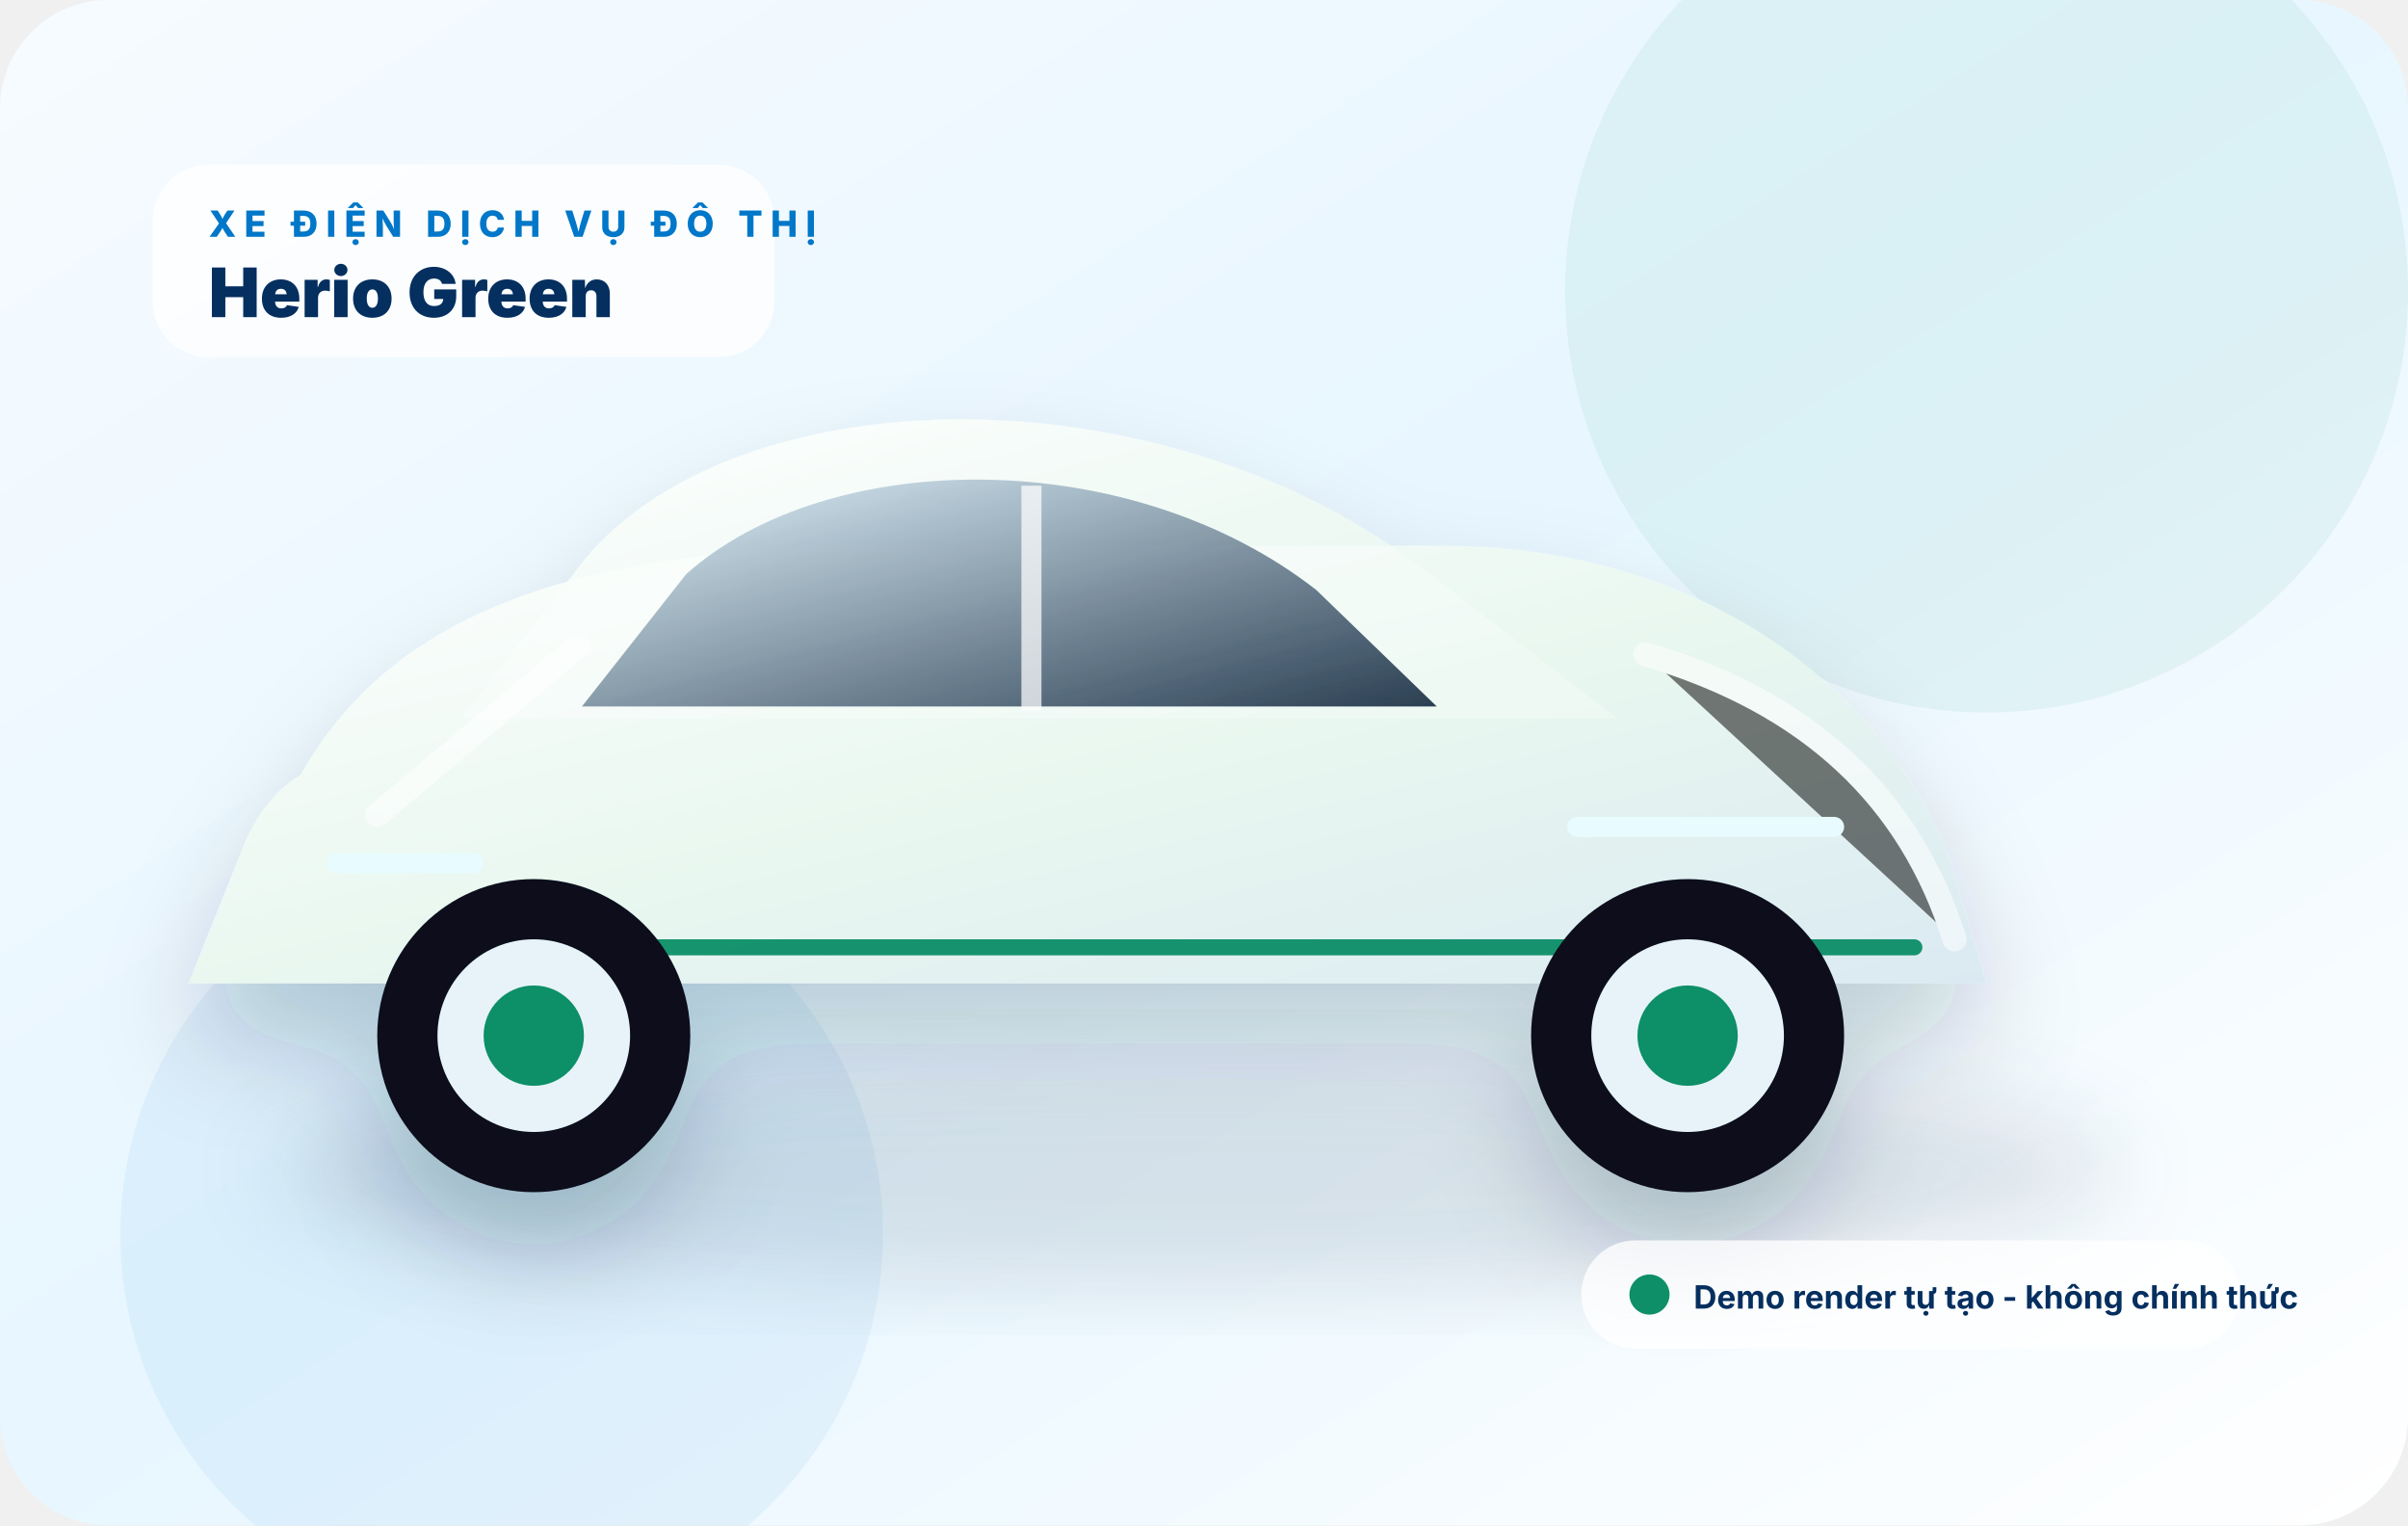
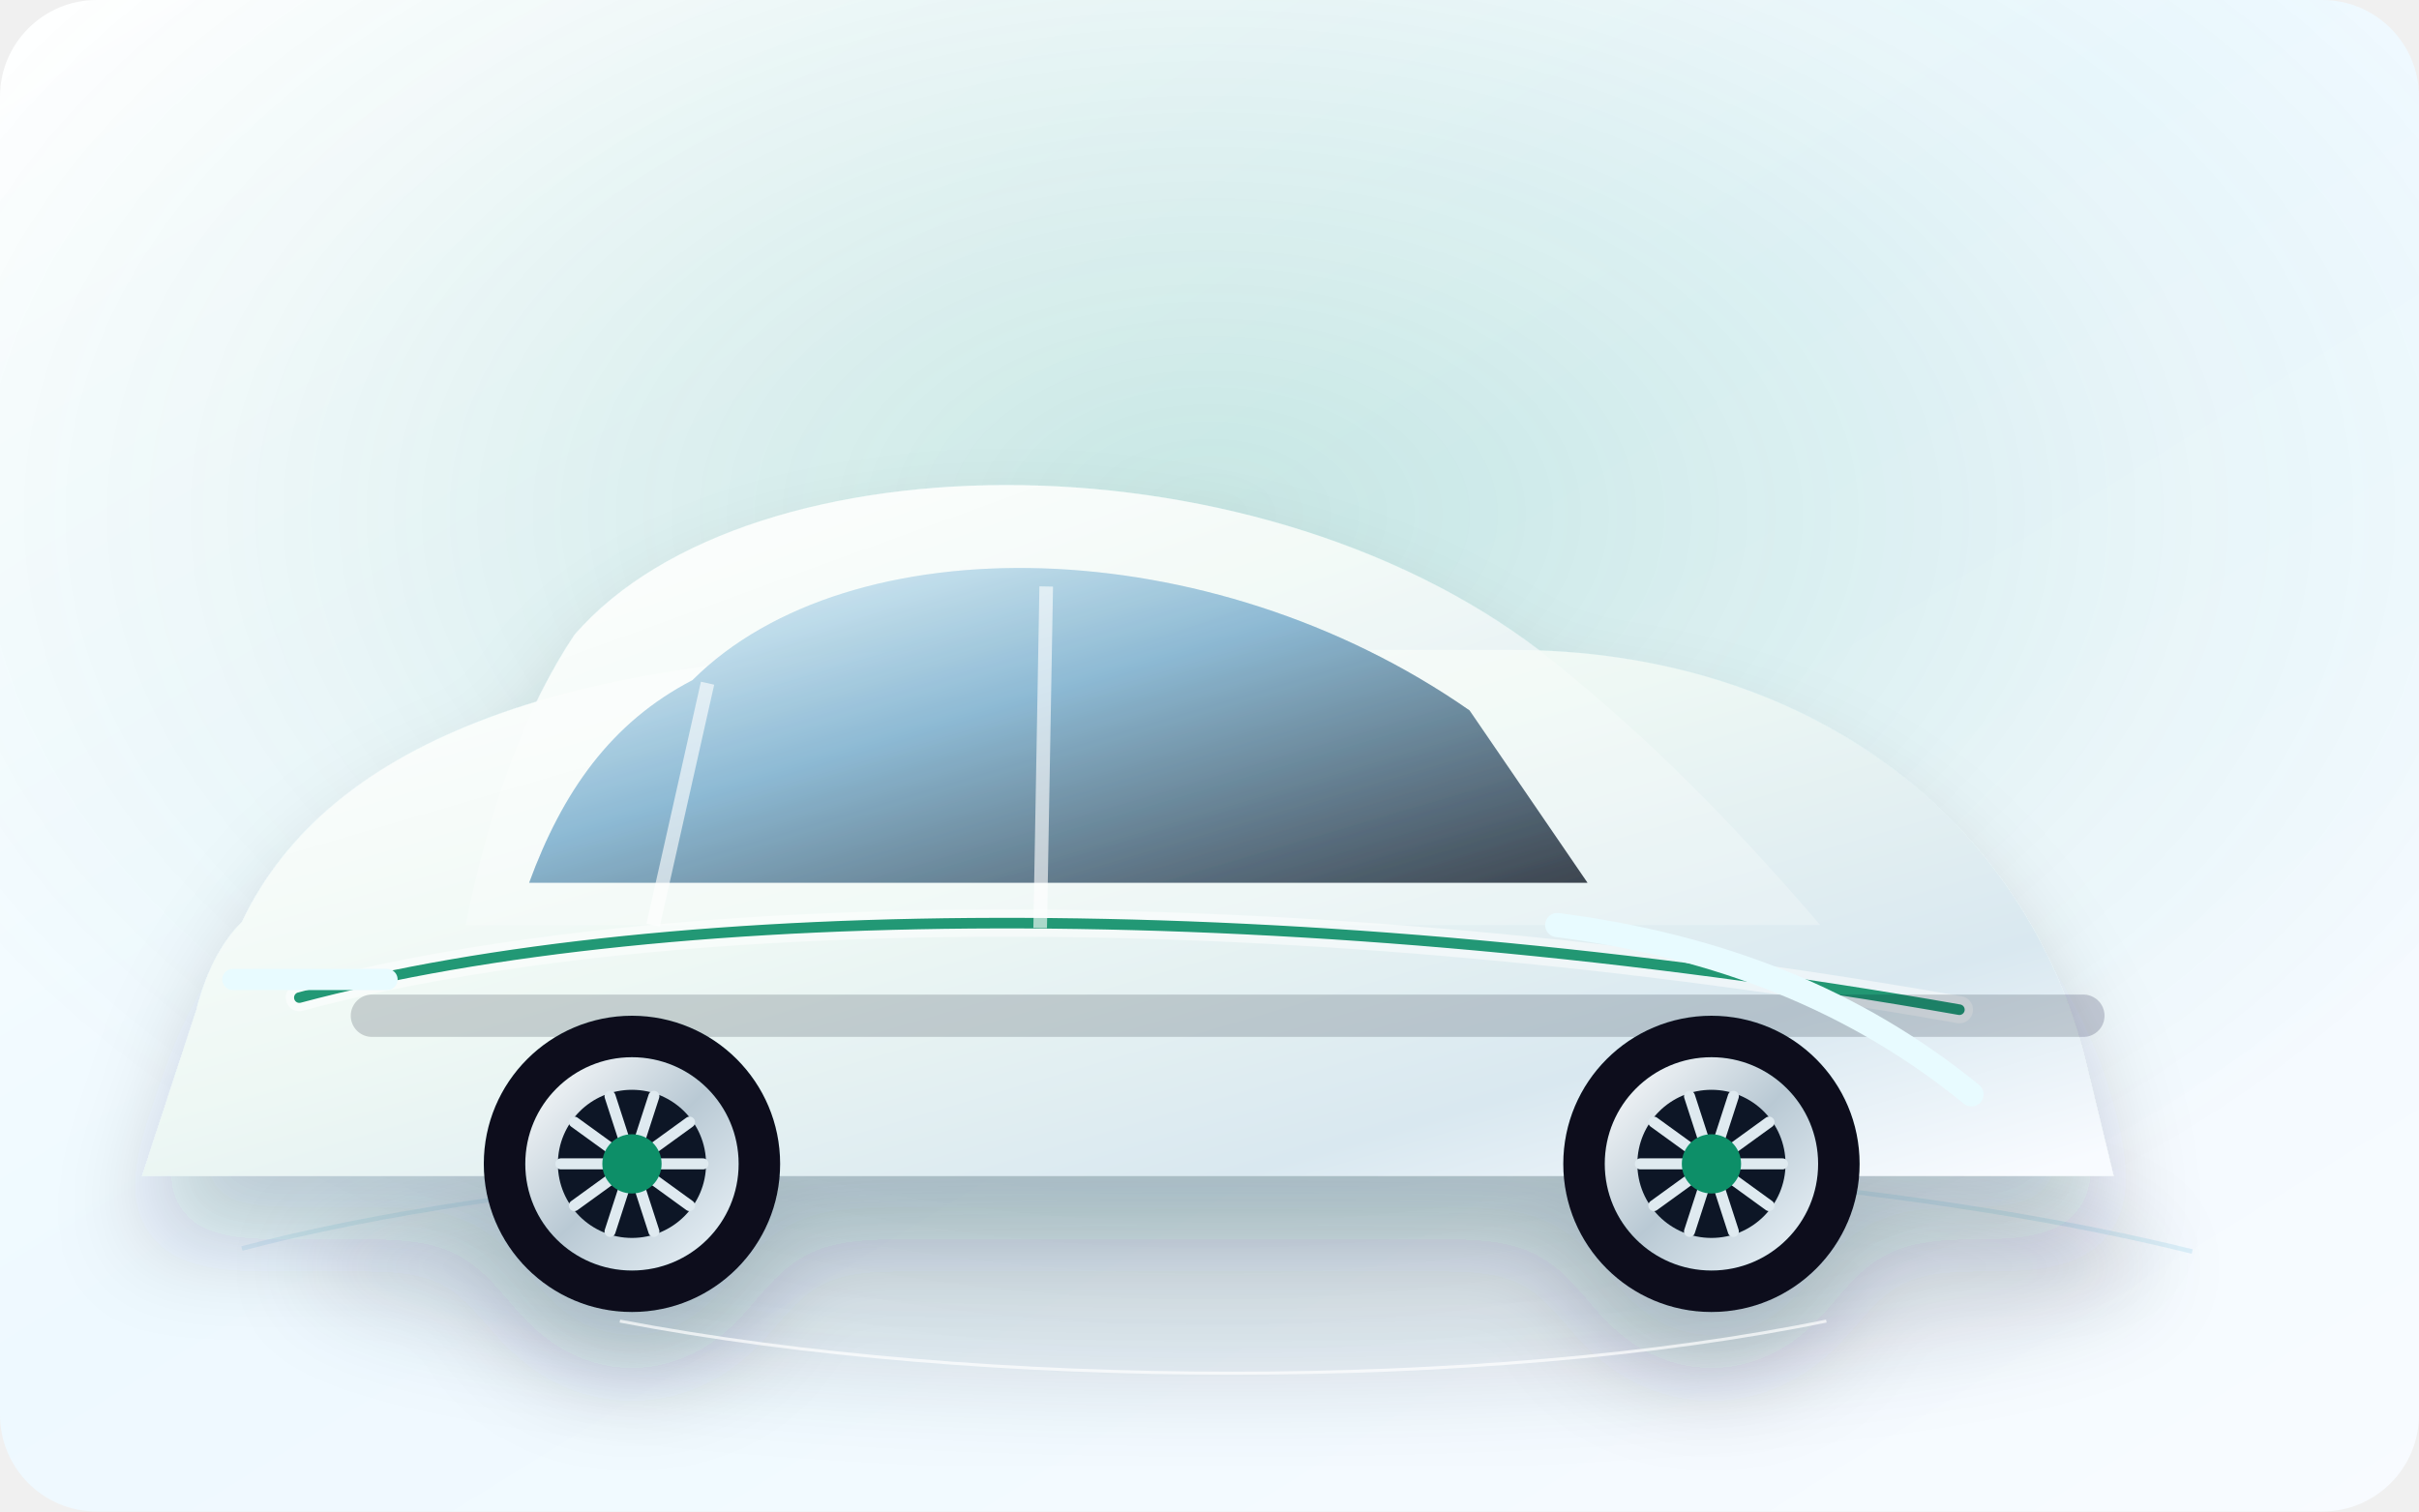
- <svg xmlns="http://www.w3.org/2000/svg" width="1200" height="760" viewBox="0 0 1200 760" role="img" aria-labelledby="title_herio_green desc_herio_green">
+ <svg xmlns="http://www.w3.org/2000/svg" width="1600" height="1000" viewBox="0 0 1600 1000" role="img" aria-labelledby="title_herio_green desc_herio_green">
  <defs>
    <linearGradient id="bg_herio_green" x1="0" y1="0" x2="1" y2="1">
-       <stop offset="0%" stop-color="#f7fbff" />
-       <stop offset="48%" stop-color="#e7f6ff" />
-       <stop offset="100%" stop-color="#ffffff" />
+       <stop offset="0%" stop-color="#ffffff" />
+       <stop offset="46%" stop-color="#eef9ff" />
+       <stop offset="100%" stop-color="#f8fbff" />
    </linearGradient>
-     <linearGradient id="paint_herio_green" x1="0" y1="0" x2="1" y2="1">
+     <radialGradient id="halo_herio_green" cx="50%" cy="34%" r="58%">
+       <stop offset="0%" stop-color="#0f8f68" stop-opacity="0.18" />
+       <stop offset="70%" stop-color="#0f8f68" stop-opacity="0.04" />
+       <stop offset="100%" stop-color="#0f8f68" stop-opacity="0" />
+     </radialGradient>
+     <linearGradient id="paint_herio_green" x1="0" y1="0.05" x2="1" y2="0.95">
      <stop offset="0%" stop-color="#ffffff" />
-       <stop offset="52%" stop-color="#e8f7ef" />
-       <stop offset="100%" stop-color="#dbeaf2" />
+       <stop offset="42%" stop-color="#eef8f4" />
+       <stop offset="78%" stop-color="#d9e8f0" />
+       <stop offset="100%" stop-color="#f8fbff" />
    </linearGradient>
    <linearGradient id="glass_herio_green" x1="0" y1="0" x2="1" y2="1">
-       <stop offset="0%" stop-color="#dff4ff" />
-       <stop offset="100%" stop-color="#0b2239" />
+       <stop offset="0%" stop-color="#e9fbff" />
+       <stop offset="44%" stop-color="#6ea6c8" />
+       <stop offset="100%" stop-color="#07111e" />
+     </linearGradient>
+     <linearGradient id="rim_herio_green" x1="0" y1="0" x2="1" y2="1">
+       <stop offset="0%" stop-color="#ffffff" />
+       <stop offset="50%" stop-color="#b9c9d4" />
+       <stop offset="100%" stop-color="#eef6fb" />
    </linearGradient>
    <filter id="shadow_herio_green" x="-20%" y="-20%" width="140%" height="150%">
-       <feDropShadow dx="0" dy="30" stdDeviation="26" flood-color="#08213b" flood-opacity="0.20" />
+       <feDropShadow dx="0" dy="42" stdDeviation="32" flood-color="#08213b" flood-opacity="0.22" />
    </filter>
-     <filter id="soft_herio_green" x="-20%" y="-20%" width="140%" height="140%">
-       <feGaussianBlur stdDeviation="22" />
+     <filter id="floor_herio_green" x="-20%" y="-30%" width="140%" height="160%">
+       <feGaussianBlur stdDeviation="28" />
    </filter>
  </defs>
-   <rect width="1200" height="760" rx="54" fill="url(#bg_herio_green)" />
-   <circle cx="990" cy="145" r="210" fill="#0f8f68" opacity="0.07" />
-   <circle cx="250" cy="615" r="190" fill="#0077c8" opacity="0.06" />
-   <ellipse cx="596" cy="584" rx="462" ry="58" fill="#072a4a" opacity="0.12" filter="url(#soft_herio_green)" />
+   <rect width="1600" height="1000" rx="64" fill="url(#bg_herio_green)" />
+   <rect width="1600" height="1000" rx="64" fill="url(#halo_herio_green)" />
+   <path d="M160 826 C470 744 1104 742 1450 828" fill="none" stroke="#cbe8f6" stroke-width="3" opacity="0.62" />
+   <ellipse cx="812" cy="838" rx="612" ry="82" fill="#08213b" opacity="0.12" filter="url(#floor_herio_green)" />
  <g filter="url(#shadow_herio_green)">
-     <path d="M292 278 C370 186 580 184 710 284 L806 358 H230 Z" fill="url(#paint_herio_green)" />
-     <path d="M150 386 C196 304 290 272 446 272 H720 C838 272 936 334 972 430 L990 490 H94 L122 420 C130 402 140 392 150 386 Z" fill="url(#paint_herio_green)" />
-     <path d="M292 278 C370 186 580 184 710 284 L806 358 H230 Z" fill="#ffffff" opacity="0.28" />
-     <path d="M342 286 C414 222 564 222 656 294 L716 352 H290 Z" fill="url(#glass_herio_green)" opacity="0.86" />
-     <path d="M514 242 L514 354" stroke="#ffffff" stroke-width="10" opacity="0.72" />
-     <path d="M188 406 L288 322" stroke="#ffffff" stroke-width="12" stroke-linecap="round" opacity="0.52" />
-     <path d="M820 326 C902 350 952 398 974 468" stroke="#ffffff" stroke-width="12" stroke-linecap="round" opacity="0.52" />
-     <path d="M242 472 H954" stroke="#0f8f68" stroke-width="8" stroke-linecap="round" opacity="0.95" />
-     <path d="M786 412 H914" stroke="#e8fbff" stroke-width="10" stroke-linecap="round" />
-     <path d="M168 430 H236" stroke="#e8fbff" stroke-width="10" stroke-linecap="round" />
+     <path d="M380 420 C496 286 838 284 1028 438 C1090 488 1142 540 1204 612 H308 C324 532 348 468 380 420 Z" fill="url(#paint_herio_green)" />
+     <path d="M160 610 C218 488 380 430 644 430 H1000 C1194 430 1340 540 1380 704 L1398 778 H94 L130 668 C136 644 146 624 160 610 Z" fill="url(#paint_herio_green)" />
+     <path d="M380 420 C496 286 838 284 1028 438 C1090 488 1142 540 1204 612 H308 C324 532 348 468 380 420 Z" fill="#ffffff" opacity="0.24" />
+     <path d="M458 450 C562 346 800 350 972 470 L1050 584 H350 C372 524 404 478 458 450 Z" fill="url(#glass_herio_green)" opacity="0.9" />
+     <path d="M458 450 C562 346 800 350 972 470 L1050 584 H350 C372 524 404 478 458 450 Z" fill="#ffffff" opacity="0.14" />
+     <path d="M198 660 C444 594 864 592 1296 668" fill="none" stroke="#ffffff" stroke-width="18" stroke-linecap="round" opacity="0.5" />
+     <path d="M198 660 C444 594 864 592 1296 668" fill="none" stroke="#0f8f68" stroke-width="7" stroke-linecap="round" opacity="0.92" />
+     <path d="M246 672 H1378" stroke="#0b1726" stroke-width="28" stroke-linecap="round" opacity="0.18" />
+     <path d="M1030 612 C1138 626 1228 662 1304 724" fill="none" stroke="#e8fbff" stroke-width="16" stroke-linecap="round" />
+     <path d="M154 648 H256" fill="none" stroke="#e8fbff" stroke-width="14" stroke-linecap="round" />
+     <path d="M468 452 L432 612" stroke="#ffffff" stroke-width="9" opacity="0.62" />
+     <path d="M692 388 L688 614" stroke="#ffffff" stroke-width="9" opacity="0.62" />
    <g>
-       <circle cx="266" cy="516" r="78" fill="#07111e" />
-       <circle cx="266" cy="516" r="48" fill="#e7f3f8" />
-       <circle cx="266" cy="516" r="25" fill="#0f8f68" />
-       <circle cx="841" cy="516" r="78" fill="#07111e" />
-       <circle cx="841" cy="516" r="48" fill="#e7f3f8" />
-       <circle cx="841" cy="516" r="25" fill="#0f8f68" />
+       <circle cx="418" cy="770" r="98" fill="#07111e" />
+       <circle cx="418" cy="770" r="70.56" fill="url(#rim_herio_green)" />
+       <circle cx="418" cy="770" r="49" fill="#0b1726" />
+       <line x1="418" y1="770" x2="465.0" y2="770.0" stroke="#dfeaf0" stroke-width="7.3" stroke-linecap="round" />
+       <line x1="418" y1="770" x2="456.1" y2="797.6" stroke="#dfeaf0" stroke-width="7.3" stroke-linecap="round" />
+       <line x1="418" y1="770" x2="432.5" y2="814.7" stroke="#dfeaf0" stroke-width="7.3" stroke-linecap="round" />
+       <line x1="418" y1="770" x2="403.5" y2="814.7" stroke="#dfeaf0" stroke-width="7.3" stroke-linecap="round" />
+       <line x1="418" y1="770" x2="379.9" y2="797.6" stroke="#dfeaf0" stroke-width="7.3" stroke-linecap="round" />
+       <line x1="418" y1="770" x2="371.0" y2="770.0" stroke="#dfeaf0" stroke-width="7.3" stroke-linecap="round" />
+       <line x1="418" y1="770" x2="379.9" y2="742.4" stroke="#dfeaf0" stroke-width="7.3" stroke-linecap="round" />
+       <line x1="418" y1="770" x2="403.5" y2="725.3" stroke="#dfeaf0" stroke-width="7.3" stroke-linecap="round" />
+       <line x1="418" y1="770" x2="432.5" y2="725.3" stroke="#dfeaf0" stroke-width="7.3" stroke-linecap="round" />
+       <line x1="418" y1="770" x2="456.1" y2="742.4" stroke="#dfeaf0" stroke-width="7.3" stroke-linecap="round" />
+       <circle cx="418" cy="770" r="19.6" fill="#0f8f68" />
+     </g>
+     <g>
+       <circle cx="1132" cy="770" r="98" fill="#07111e" />
+       <circle cx="1132" cy="770" r="70.56" fill="url(#rim_herio_green)" />
+       <circle cx="1132" cy="770" r="49" fill="#0b1726" />
+       <line x1="1132" y1="770" x2="1179.0" y2="770.0" stroke="#dfeaf0" stroke-width="7.3" stroke-linecap="round" />
+       <line x1="1132" y1="770" x2="1170.1" y2="797.6" stroke="#dfeaf0" stroke-width="7.3" stroke-linecap="round" />
+       <line x1="1132" y1="770" x2="1146.5" y2="814.7" stroke="#dfeaf0" stroke-width="7.3" stroke-linecap="round" />
+       <line x1="1132" y1="770" x2="1117.5" y2="814.7" stroke="#dfeaf0" stroke-width="7.3" stroke-linecap="round" />
+       <line x1="1132" y1="770" x2="1093.9" y2="797.6" stroke="#dfeaf0" stroke-width="7.3" stroke-linecap="round" />
+       <line x1="1132" y1="770" x2="1085.0" y2="770.0" stroke="#dfeaf0" stroke-width="7.3" stroke-linecap="round" />
+       <line x1="1132" y1="770" x2="1093.9" y2="742.4" stroke="#dfeaf0" stroke-width="7.3" stroke-linecap="round" />
+       <line x1="1132" y1="770" x2="1117.5" y2="725.3" stroke="#dfeaf0" stroke-width="7.3" stroke-linecap="round" />
+       <line x1="1132" y1="770" x2="1146.5" y2="725.3" stroke="#dfeaf0" stroke-width="7.3" stroke-linecap="round" />
+       <line x1="1132" y1="770" x2="1170.1" y2="742.4" stroke="#dfeaf0" stroke-width="7.3" stroke-linecap="round" />
+       <circle cx="1132" cy="770" r="19.6" fill="#0f8f68" />
    </g>
  </g>
-   <g transform="translate(76 82)">
-     <rect width="310" height="96" rx="28" fill="#ffffff" opacity="0.74" />
-     <text x="28" y="36" font-family="Inter, Arial, sans-serif" font-size="18" font-weight="800" letter-spacing="4" fill="#0077c8">XE ĐIỆN DỊCH VỤ ĐÔ THỊ</text>
-     <text x="28" y="76" font-family="Inter, Arial, sans-serif" font-size="34" font-weight="850" fill="#042f5f">Herio Green</text>
-   </g>
-   <g transform="translate(788 618)">
-     <rect width="328" height="54" rx="27" fill="#ffffff" opacity="0.78" />
-     <circle cx="34" cy="27" r="10" fill="#0f8f68" />
-     <text x="56" y="34" font-family="Inter, Arial, sans-serif" font-size="16" font-weight="750" fill="#042f5f">Demo render tự tạo - không chính thức</text>
-   </g>
+   <path d="M410 874 C650 920 984 920 1208 874" fill="none" stroke="#ffffff" stroke-width="2" opacity="0.7" />
</svg>
